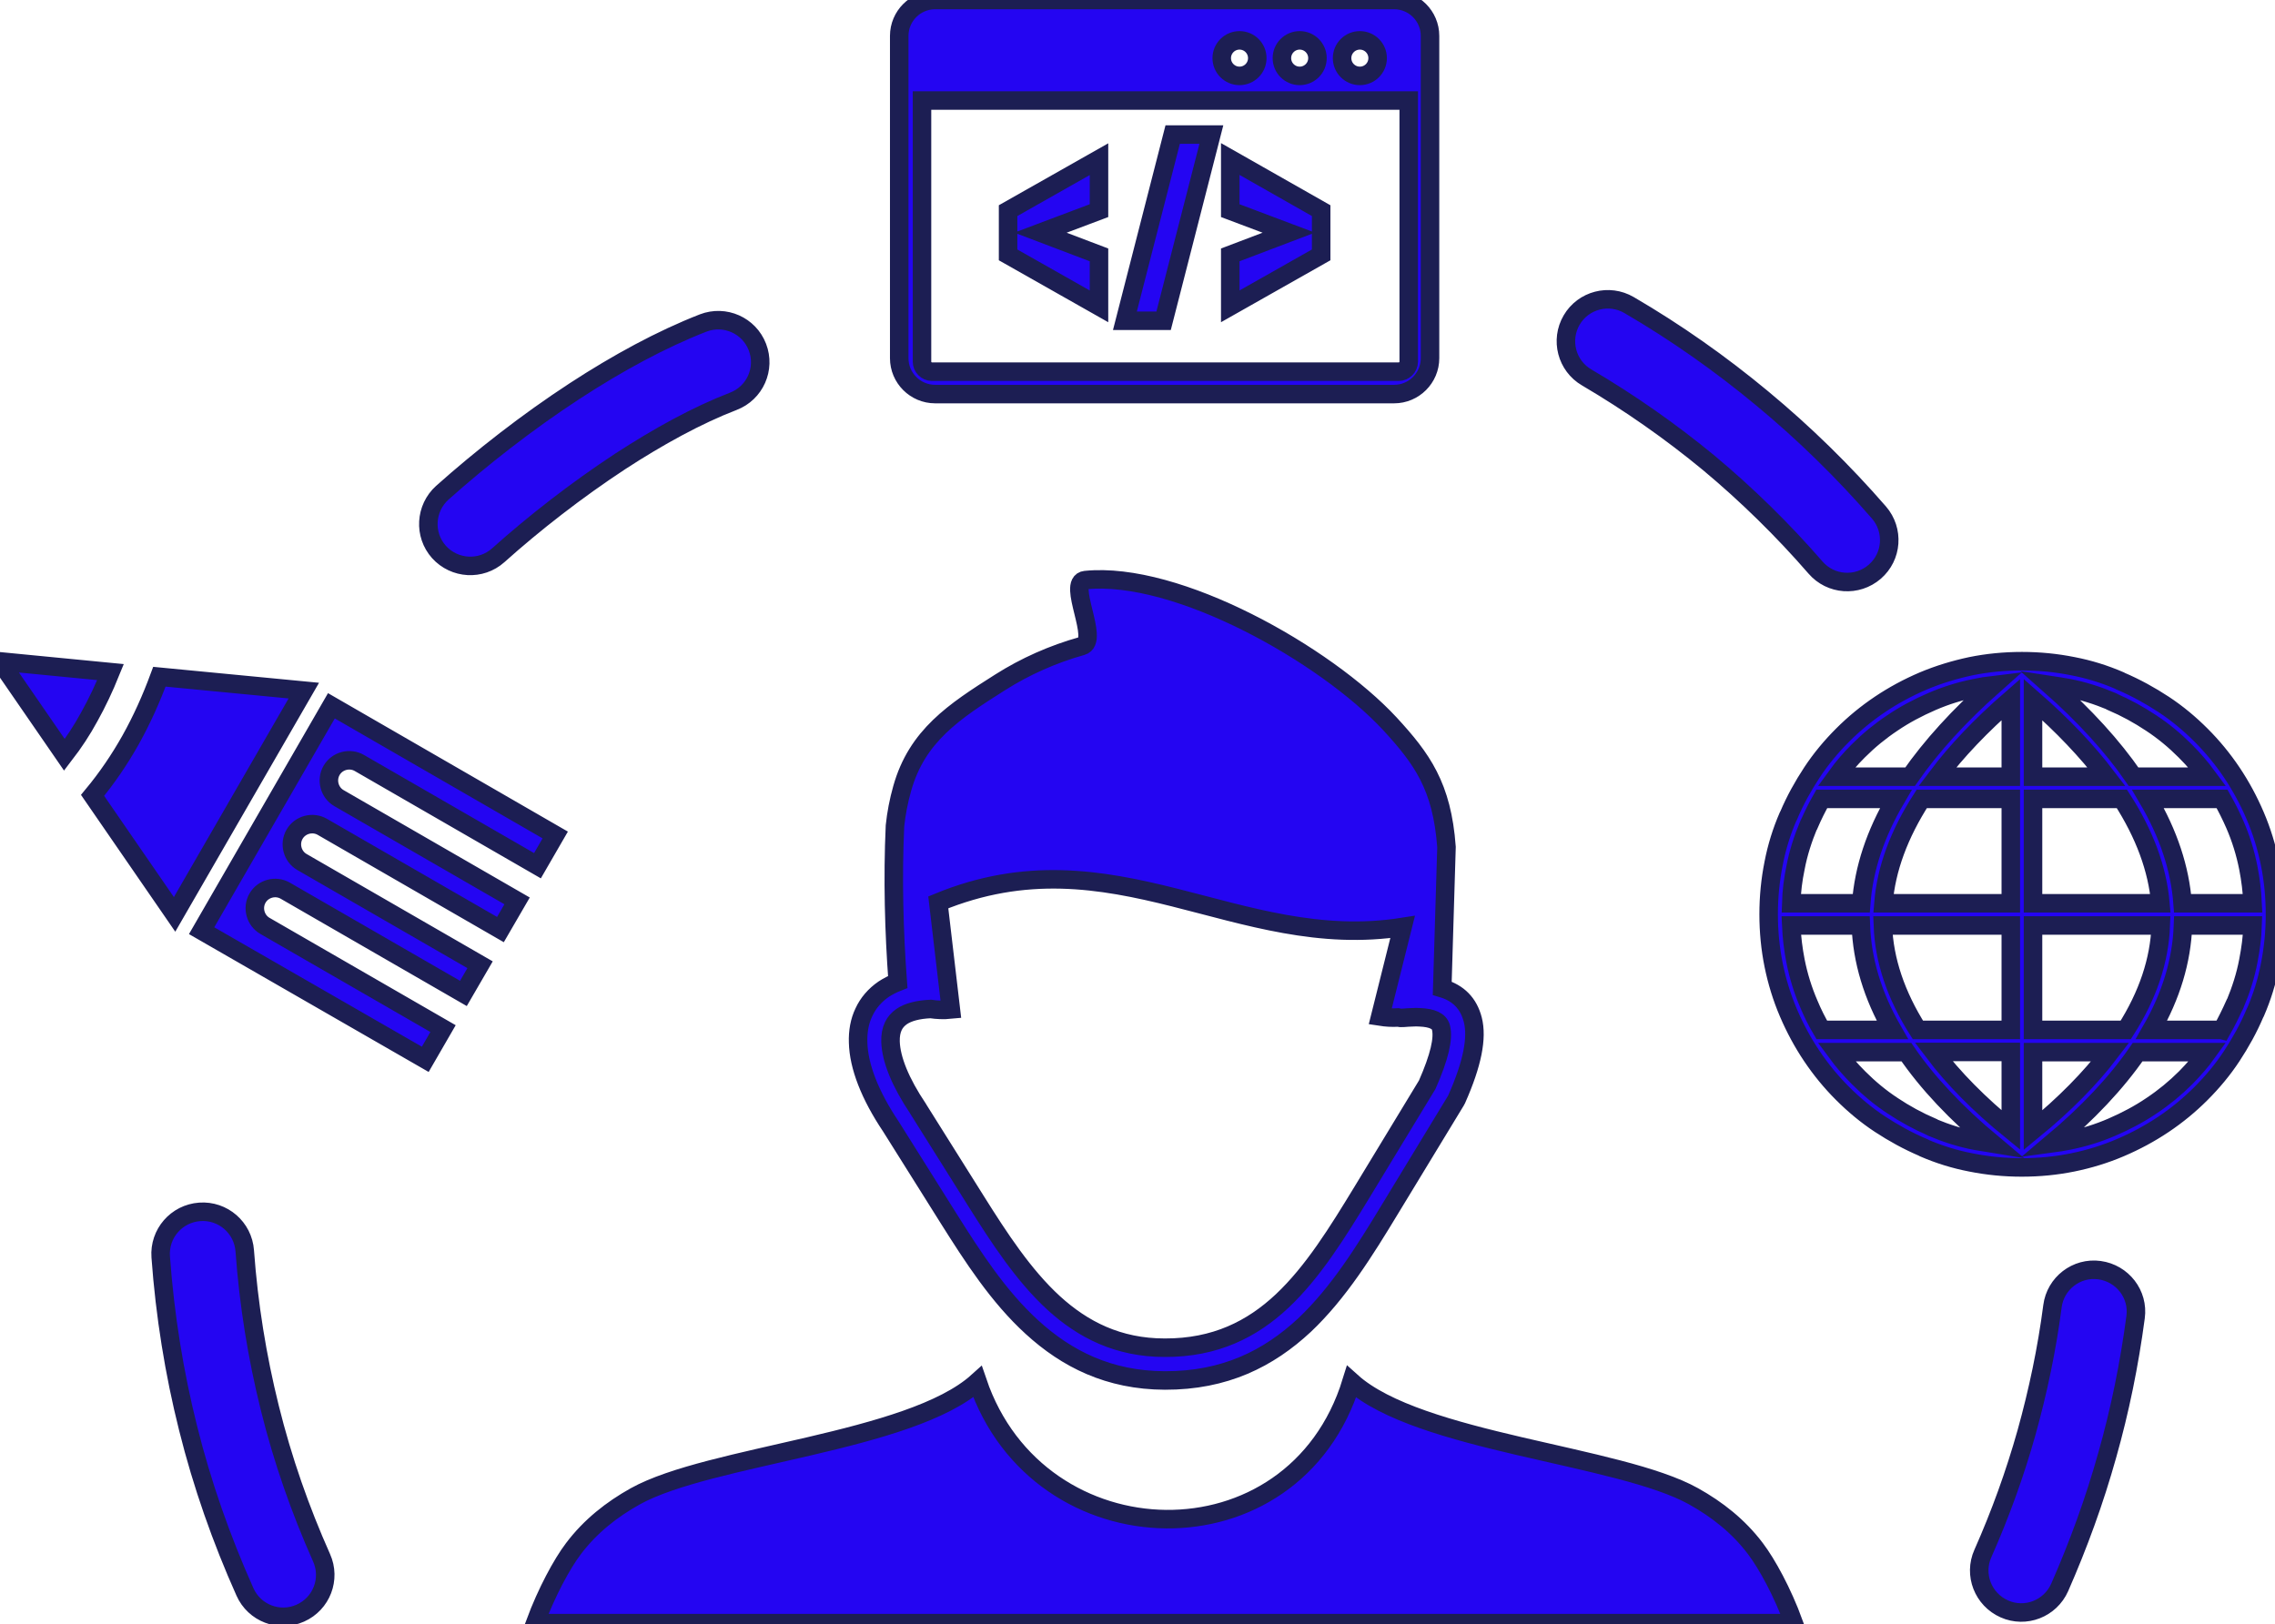
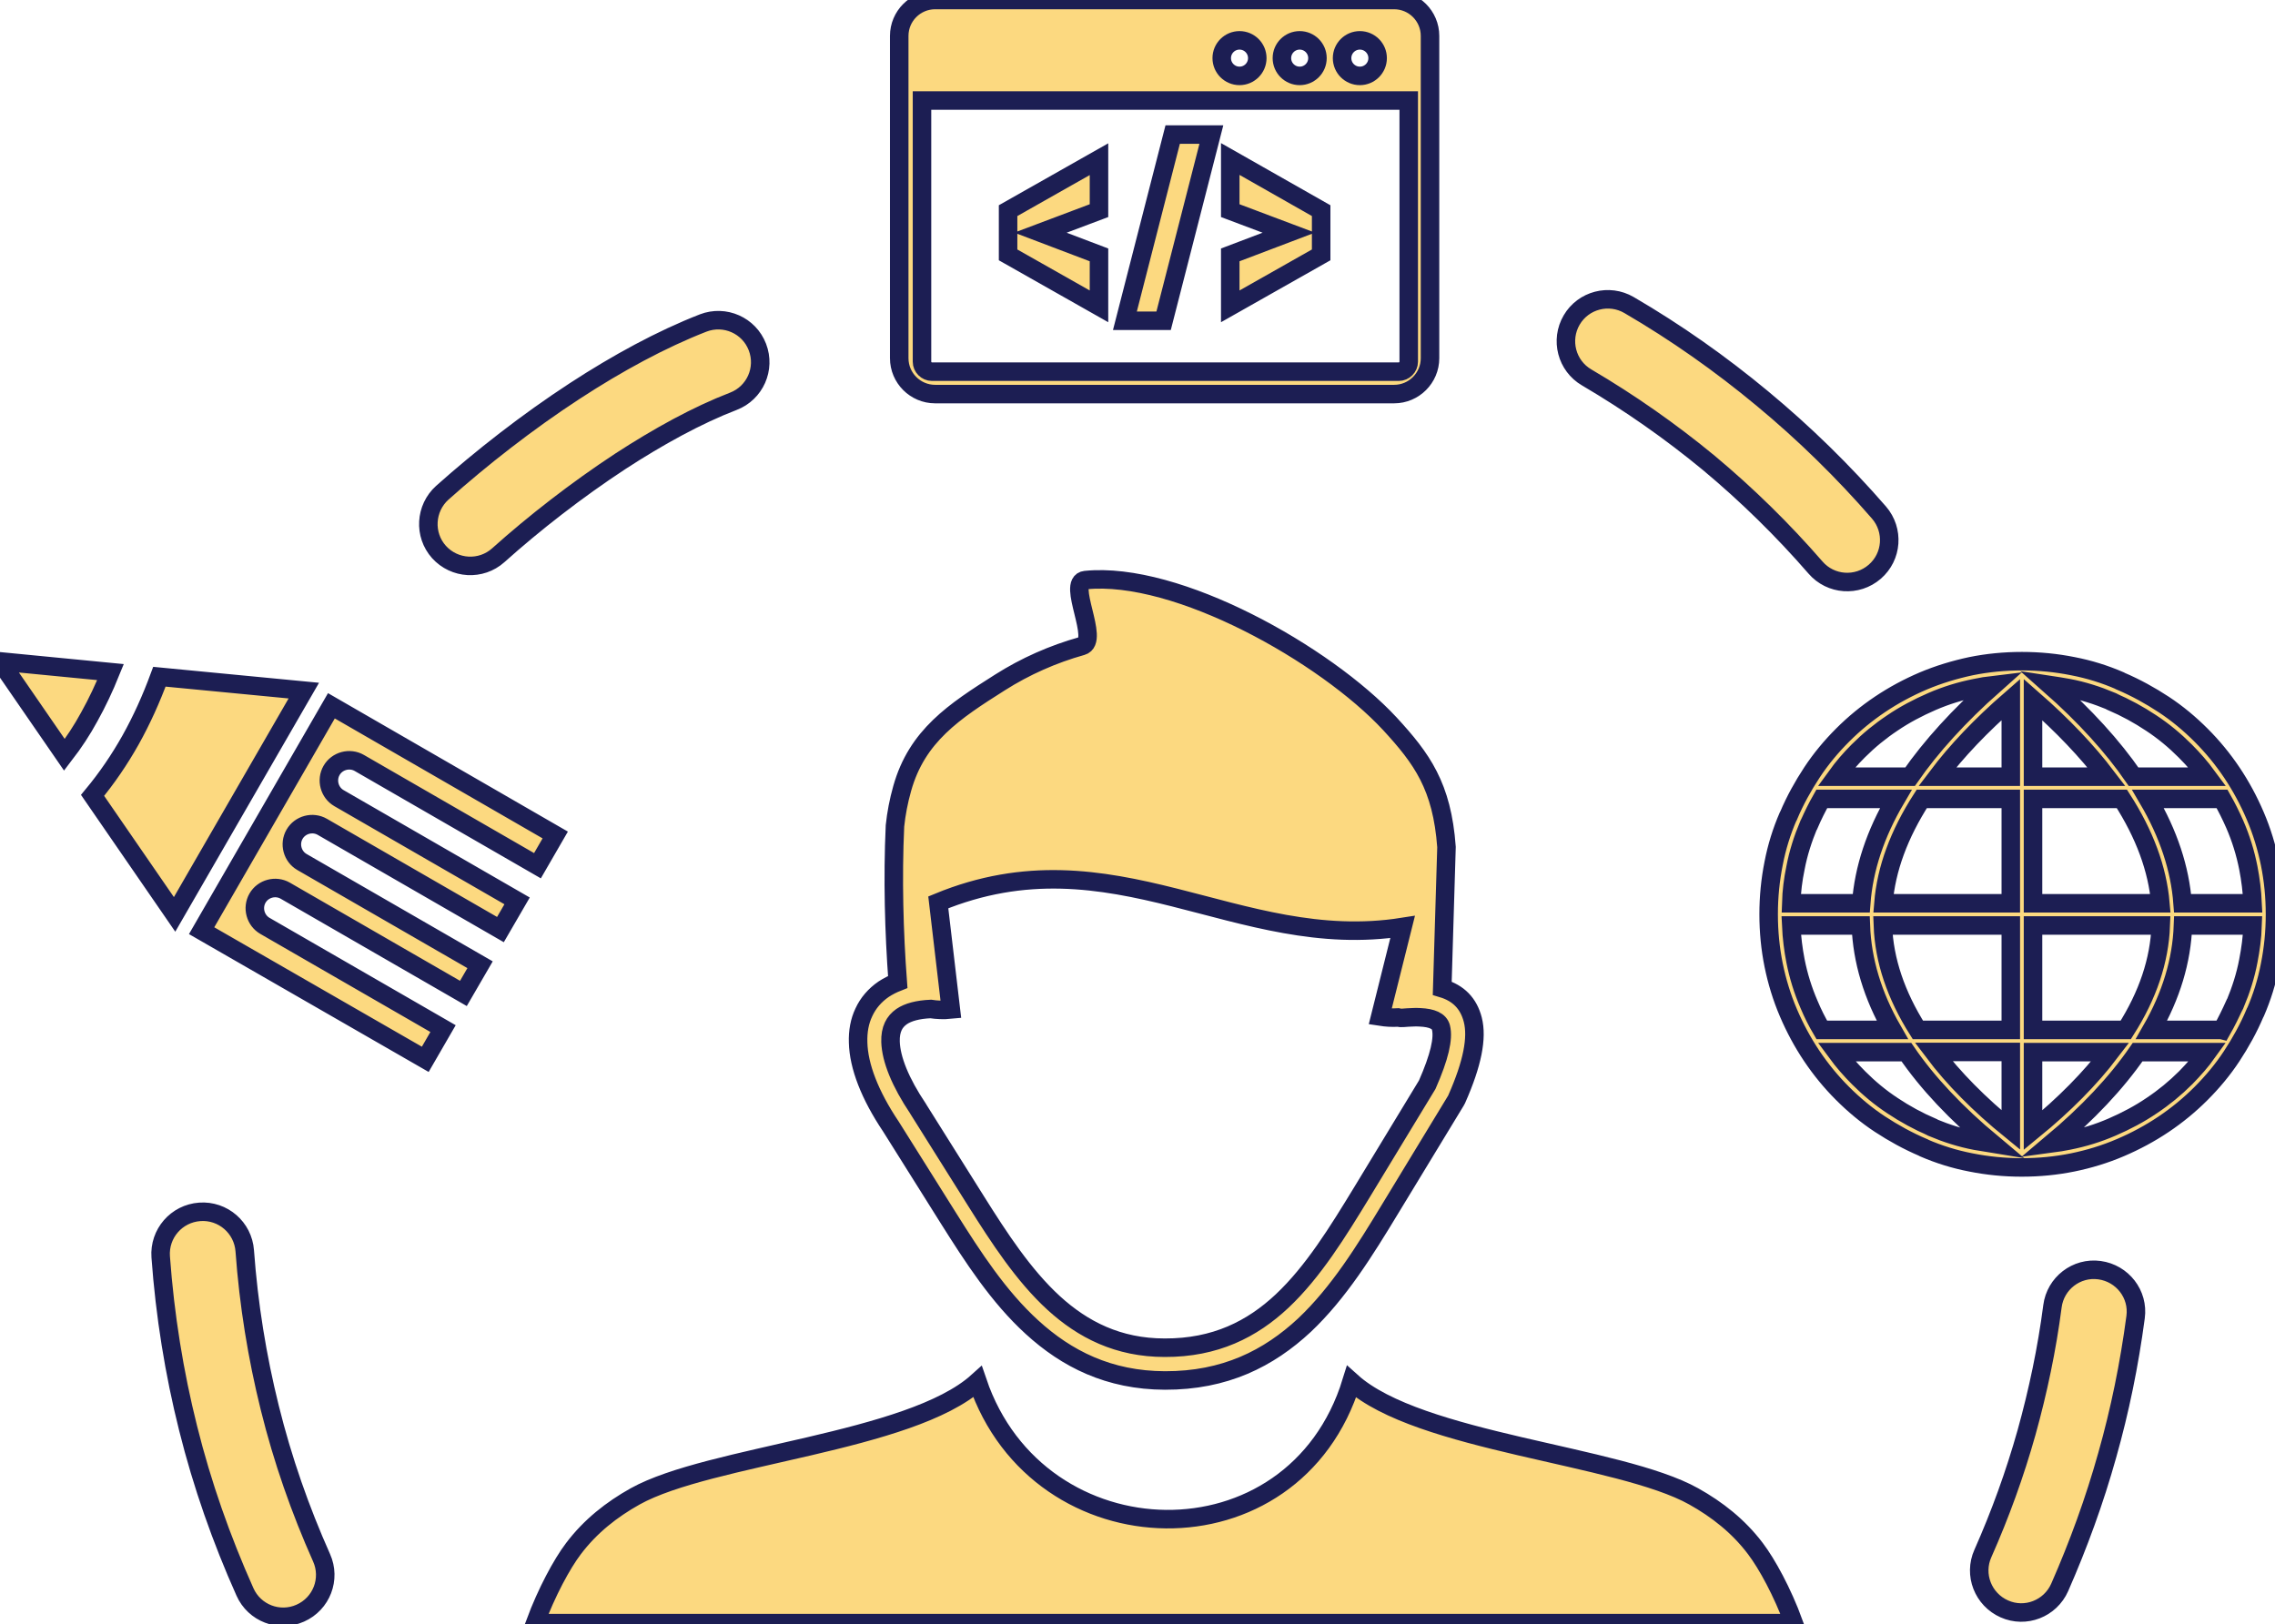
<svg xmlns="http://www.w3.org/2000/svg" version="1.1" id="Layer_1" x="0px" y="0px" viewBox="0 0 122.88 87.69" style="enable-background:new 0 0 122.88 87.69" xml:space="preserve">
  <style type="text/css">
    .st0 {
      fill-rule: evenodd;
      clip-rule: evenodd;
-       fill: #2405F2;
+       fill: #fcd980;
      stroke: #1c1e53;
    }
  </style>
  <g>
    <path class="st0" d="M52.8,74.65c3.3,9.72,17.1,10.07,20.2,0c3.65,3.29,14.46,3.94,18.48,6.19c1.27,0.71,2.42,1.61,3.34,2.83 c0.62,0.82,1.45,2.33,2.07,4.02H28.9c0.63-1.69,1.45-3.2,2.07-4.02c0.92-1.22,2.07-2.12,3.34-2.83 C38.34,78.6,49.15,77.94,52.8,74.65L52.8,74.65L52.8,74.65z M50.51,0h24.79c1.07,0,1.94,0.87,1.94,1.94v17.41 c0,1.07-0.87,1.94-1.94,1.94H50.51c-1.07,0-1.94-0.87-1.94-1.94V1.94C48.57,0.87,49.44,0,50.51,0L50.51,0z M76.09,5.43H49.8v14.11 c0,0.15,0.06,0.28,0.16,0.38c0.1,0.1,0.23,0.16,0.38,0.16h25.21c0.15,0,0.28-0.06,0.38-0.16c0.1-0.1,0.16-0.23,0.16-0.38 L76.09,5.43L76.09,5.43L76.09,5.43z M73.45,2.18c0.53,0,0.96,0.43,0.96,0.96c0,0.53-0.43,0.96-0.96,0.96 c-0.53,0-0.96-0.43-0.96-0.96C72.49,2.61,72.92,2.18,73.45,2.18L73.45,2.18z M66.95,2.18c0.53,0,0.96,0.43,0.96,0.96 c0,0.53-0.43,0.96-0.96,0.96c-0.53,0-0.96-0.43-0.96-0.96C65.99,2.61,66.42,2.18,66.95,2.18L66.95,2.18z M70.2,2.18 c0.53,0,0.96,0.43,0.96,0.96c0,0.53-0.43,0.96-0.96,0.96c-0.53,0-0.96-0.43-0.96-0.96C69.24,2.61,69.67,2.18,70.2,2.18L70.2,2.18z M59.36,11.38l-3.16,1.19l3.16,1.2v2.78l-4.91-2.78v-2.39l4.91-2.78V11.38L59.36,11.38z M71.36,11.38v2.39l-4.91,2.78v-2.78 l3.16-1.2l-3.16-1.19V8.59L71.36,11.38L71.36,11.38z M62.85,17.33h-2.09l2.58-10.06h2.09L62.85,17.33L62.85,17.33z M119.89,55.64 c0.04,0,0.08,0,0.12,0.01c0.25-0.44,0.48-0.91,0.7-1.4c0.01-0.01,0.01-0.02,0.02-0.02c0.31-0.75,0.56-1.52,0.71-2.32 c0.12-0.62,0.21-1.26,0.23-1.91h-3.76c-0.07,1.91-0.64,3.79-1.7,5.64L119.89,55.64L119.89,55.64L119.89,55.64z M119.24,56.84h-3.78 c-1.15,1.67-2.7,3.31-4.63,4.93c0.3-0.04,0.61-0.09,0.9-0.15c0.81-0.16,1.59-0.4,2.35-0.73c0.76-0.33,1.48-0.71,2.14-1.16 c0.66-0.44,1.27-0.94,1.84-1.51C118.48,57.79,118.89,57.33,119.24,56.84L119.24,56.84L119.24,56.84z M107.6,61.77 c-1.94-1.62-3.49-3.26-4.63-4.93h-3.78c0.36,0.49,0.76,0.95,1.2,1.39c0.57,0.57,1.17,1.07,1.84,1.51c0.66,0.44,1.37,0.83,2.14,1.16 c0.01,0.01,0.02,0.01,0.02,0.02c0.75,0.31,1.52,0.56,2.32,0.71C107,61.68,107.3,61.72,107.6,61.77L107.6,61.77L107.6,61.77z M98.4,55.64h3.81c-1.06-1.85-1.63-3.74-1.7-5.64h-3.76c0.03,0.66,0.11,1.29,0.23,1.91c0.16,0.81,0.4,1.59,0.73,2.35 C97.91,54.74,98.14,55.2,98.4,55.64L98.4,55.64z M96.75,48.8h3.78c0.14-1.87,0.76-3.75,1.87-5.64h-4c-0.25,0.44-0.48,0.9-0.69,1.39 c-0.01,0.01-0.01,0.02-0.02,0.02c-0.31,0.75-0.56,1.52-0.71,2.32C96.85,47.51,96.77,48.14,96.75,48.8L96.75,48.8z M99.18,41.96 h3.99c1.14-1.64,2.64-3.29,4.51-4.95c-0.34,0.04-0.66,0.09-0.98,0.16c-0.81,0.16-1.59,0.4-2.35,0.73 c-0.76,0.33-1.48,0.71-2.14,1.16c-0.66,0.44-1.27,0.94-1.84,1.51C99.94,41,99.54,41.46,99.18,41.96L99.18,41.96L99.18,41.96z M110.73,37.01c1.88,1.66,3.38,3.31,4.51,4.95h3.99c-0.36-0.49-0.76-0.95-1.2-1.39c-0.57-0.57-1.17-1.07-1.84-1.51 c-0.66-0.44-1.37-0.83-2.14-1.16c-0.01-0.01-0.02-0.01-0.02-0.02c-0.75-0.31-1.52-0.56-2.32-0.71 C111.39,37.11,111.06,37.06,110.73,37.01L110.73,37.01L110.73,37.01z M120.02,43.16h-4c1.11,1.89,1.73,3.77,1.87,5.64h3.78 c-0.03-0.66-0.11-1.29-0.23-1.91c-0.16-0.81-0.4-1.59-0.73-2.35C120.5,44.06,120.27,43.6,120.02,43.16L120.02,43.16L120.02,43.16z M106.46,35.99c0.89-0.18,1.8-0.27,2.75-0.27c0.94,0,1.85,0.09,2.75,0.27c0.88,0.17,1.72,0.43,2.55,0.79 c0.01,0,0.02,0.01,0.03,0.02c0.82,0.35,1.6,0.78,2.33,1.26c0.73,0.48,1.4,1.04,2.02,1.66c0.62,0.62,1.17,1.29,1.66,2.02 c0.49,0.73,0.91,1.51,1.26,2.33c0.36,0.84,0.62,1.7,0.8,2.58c0.18,0.89,0.27,1.8,0.27,2.75c0,0.94-0.09,1.85-0.27,2.75 c-0.17,0.88-0.43,1.72-0.79,2.55c0,0.01-0.01,0.02-0.02,0.03c-0.35,0.83-0.78,1.6-1.26,2.33c-0.48,0.73-1.04,1.4-1.66,2.02 c-0.62,0.62-1.29,1.17-2.02,1.66c-0.73,0.49-1.51,0.91-2.33,1.26c-0.84,0.36-1.7,0.62-2.58,0.8c-0.89,0.18-1.8,0.27-2.75,0.27 c-0.94,0-1.85-0.09-2.75-0.27c-0.88-0.17-1.72-0.43-2.55-0.79c-0.01,0-0.02-0.01-0.03-0.02c-0.82-0.35-1.6-0.78-2.33-1.26 c-0.73-0.48-1.4-1.04-2.02-1.66c-0.62-0.62-1.17-1.29-1.66-2.02c-0.49-0.73-0.91-1.51-1.26-2.33c-0.36-0.84-0.62-1.7-0.8-2.58 c-0.18-0.89-0.27-1.8-0.27-2.75c0-0.94,0.09-1.85,0.27-2.75c0.17-0.88,0.43-1.72,0.79-2.55c0-0.01,0.01-0.02,0.02-0.03 c0.35-0.83,0.78-1.6,1.26-2.33c0.48-0.73,1.04-1.4,1.66-2.02c0.62-0.62,1.29-1.17,2.02-1.66c0.73-0.49,1.51-0.91,2.33-1.26 C104.71,36.44,105.57,36.18,106.46,35.99L106.46,35.99z M109.81,37.79v4.17h3.97C112.73,40.58,111.41,39.19,109.81,37.79 L109.81,37.79z M109.81,43.16v5.64h6.88c-0.16-1.85-0.85-3.73-2.08-5.64H109.81L109.81,43.16z M109.81,50v5.64h5.01 c1.19-1.87,1.82-3.75,1.89-5.64H109.81L109.81,50z M109.81,56.84v4.22c1.7-1.39,3.09-2.8,4.17-4.22H109.81L109.81,56.84z M108.61,61.05v-4.22h-4.17C105.51,58.25,106.9,59.66,108.61,61.05L108.61,61.05z M108.61,55.64V50h-6.91 c0.07,1.89,0.71,3.77,1.89,5.64H108.61L108.61,55.64z M108.61,48.8v-5.64h-4.81c-1.23,1.91-1.92,3.79-2.07,5.64H108.61L108.61,48.8 z M108.61,41.96v-4.17c-1.61,1.4-2.93,2.79-3.97,4.17H108.61L108.61,41.96z M9.43,49.4l-4.43-6.43c0.78-0.94,1.46-1.94,2.05-2.99 c0.61-1.09,1.12-2.23,1.56-3.42l7.8,0.75L9.43,49.4L9.43,49.4L9.43,49.4z M10.89,50.28l7.01-12.15l12.09,6.98l-0.96,1.66 l-9.62-5.55c-0.52-0.3-1.2-0.12-1.5,0.4c-0.3,0.52-0.12,1.2,0.4,1.5l9.62,5.55l-0.9,1.55l-9.62-5.55c-0.52-0.3-1.2-0.12-1.5,0.4 c-0.3,0.52-0.12,1.2,0.4,1.5l9.62,5.55l-0.9,1.55l-9.62-5.55c-0.52-0.3-1.2-0.12-1.5,0.4c-0.3,0.52-0.12,1.2,0.4,1.5l9.62,5.55 l-0.96,1.66L10.89,50.28L10.89,50.28L10.89,50.28z M3.48,40.78L0,35.73l5.97,0.58c-0.34,0.84-0.72,1.65-1.15,2.42 C4.43,39.45,3.98,40.13,3.48,40.78L3.48,40.78L3.48,40.78z M17.37,84.16c0.51,1.14,0,2.48-1.15,2.99c-1.14,0.51-2.48,0-2.99-1.15 c-1.27-2.84-2.31-5.79-3.07-8.84c-0.75-2.99-1.25-6.09-1.48-9.26c-0.09-1.25,0.85-2.34,2.11-2.43c1.25-0.09,2.34,0.85,2.43,2.11 c0.21,2.9,0.67,5.73,1.35,8.47C15.27,78.88,16.22,81.58,17.37,84.16L17.37,84.16z M26.91,30c-0.93,0.83-2.36,0.75-3.2-0.18 c-0.83-0.93-0.75-2.36,0.18-3.2c2.12-1.89,4.6-3.83,7.16-5.5c2.3-1.5,4.67-2.79,6.93-3.67c1.17-0.45,2.48,0.13,2.93,1.3 c0.45,1.17-0.13,2.48-1.3,2.93c-1.95,0.75-4.04,1.9-6.1,3.24C31.15,26.47,28.85,28.26,26.91,30L26.91,30z M85.7,20.39 c-1.08-0.63-1.44-2.02-0.81-3.1c0.63-1.08,2.02-1.44,3.1-0.81c2.54,1.48,4.95,3.18,7.2,5.05c2.27,1.88,4.38,3.95,6.3,6.16 c0.82,0.95,0.72,2.38-0.23,3.2c-0.95,0.82-2.38,0.72-3.2-0.23c-1.77-2.04-3.7-3.93-5.76-5.65C90.24,23.31,88.03,21.76,85.7,20.39 L85.7,20.39z M110.86,70.57c0.16-1.24,1.3-2.12,2.54-1.95s2.12,1.3,1.95,2.54c-0.34,2.56-0.85,5.05-1.53,7.45 c-0.69,2.47-1.56,4.85-2.57,7.15c-0.51,1.15-1.85,1.67-2.99,1.16c-1.15-0.51-1.67-1.85-1.16-2.99c0.94-2.12,1.73-4.3,2.36-6.54 C110.08,75.16,110.56,72.88,110.86,70.57L110.86,70.57z M50.27,54.51c-0.69,0.03-1.22,0.17-1.57,0.41 c-0.2,0.14-0.35,0.31-0.45,0.52c-0.11,0.23-0.16,0.51-0.15,0.84c0.03,0.95,0.53,2.19,1.49,3.62l0.01,0.02l0,0l3.12,4.97 c1.25,1.99,2.57,4.02,4.2,5.51c1.57,1.43,3.47,2.41,5.99,2.41c2.73,0.01,4.72-1,6.34-2.52c1.68-1.58,3.01-3.74,4.32-5.89l3.52-5.8 c0.66-1.5,0.89-2.5,0.74-3.09c-0.09-0.35-0.48-0.52-1.13-0.55c-0.14-0.01-0.28-0.01-0.43,0c-0.16,0-0.32,0.02-0.49,0.03 c-0.09,0.01-0.18,0-0.27-0.02c-0.31,0.02-0.64,0-0.96-0.05l1.21-4.84c-8.94,1.41-15.63-5.23-25.08-1.33l0.68,5.79 C50.96,54.58,50.6,54.56,50.27,54.51L50.27,54.51L50.27,54.51z M77.9,53.39c0.87,0.26,1.42,0.81,1.65,1.7 c0.25,0.98-0.02,2.37-0.86,4.27l0,0c-0.02,0.03-0.03,0.07-0.05,0.1l-3.56,5.86c-1.37,2.26-2.77,4.52-4.62,6.27 c-1.93,1.8-4.3,3-7.54,2.99c-3.03-0.01-5.31-1.17-7.18-2.88c-1.81-1.65-3.19-3.79-4.5-5.87l-3.12-4.97 c-1.14-1.7-1.74-3.26-1.77-4.54c-0.02-0.6,0.08-1.15,0.31-1.63c0.23-0.5,0.59-0.92,1.07-1.25c0.23-0.15,0.48-0.28,0.76-0.39 c-0.2-2.69-0.28-5.59-0.15-8.43c0.07-0.67,0.2-1.35,0.39-2.02c0.8-2.85,2.8-4.16,5.28-5.73c1.37-0.87,2.86-1.53,4.43-1.97 c0.99-0.28-0.84-3.45,0.18-3.56c4.96-0.51,12.98,4.02,16.45,7.76c1.73,1.88,2.82,3.37,3.06,6.66L77.9,53.39L77.9,53.39L77.9,53.39z" />
  </g>
</svg>
